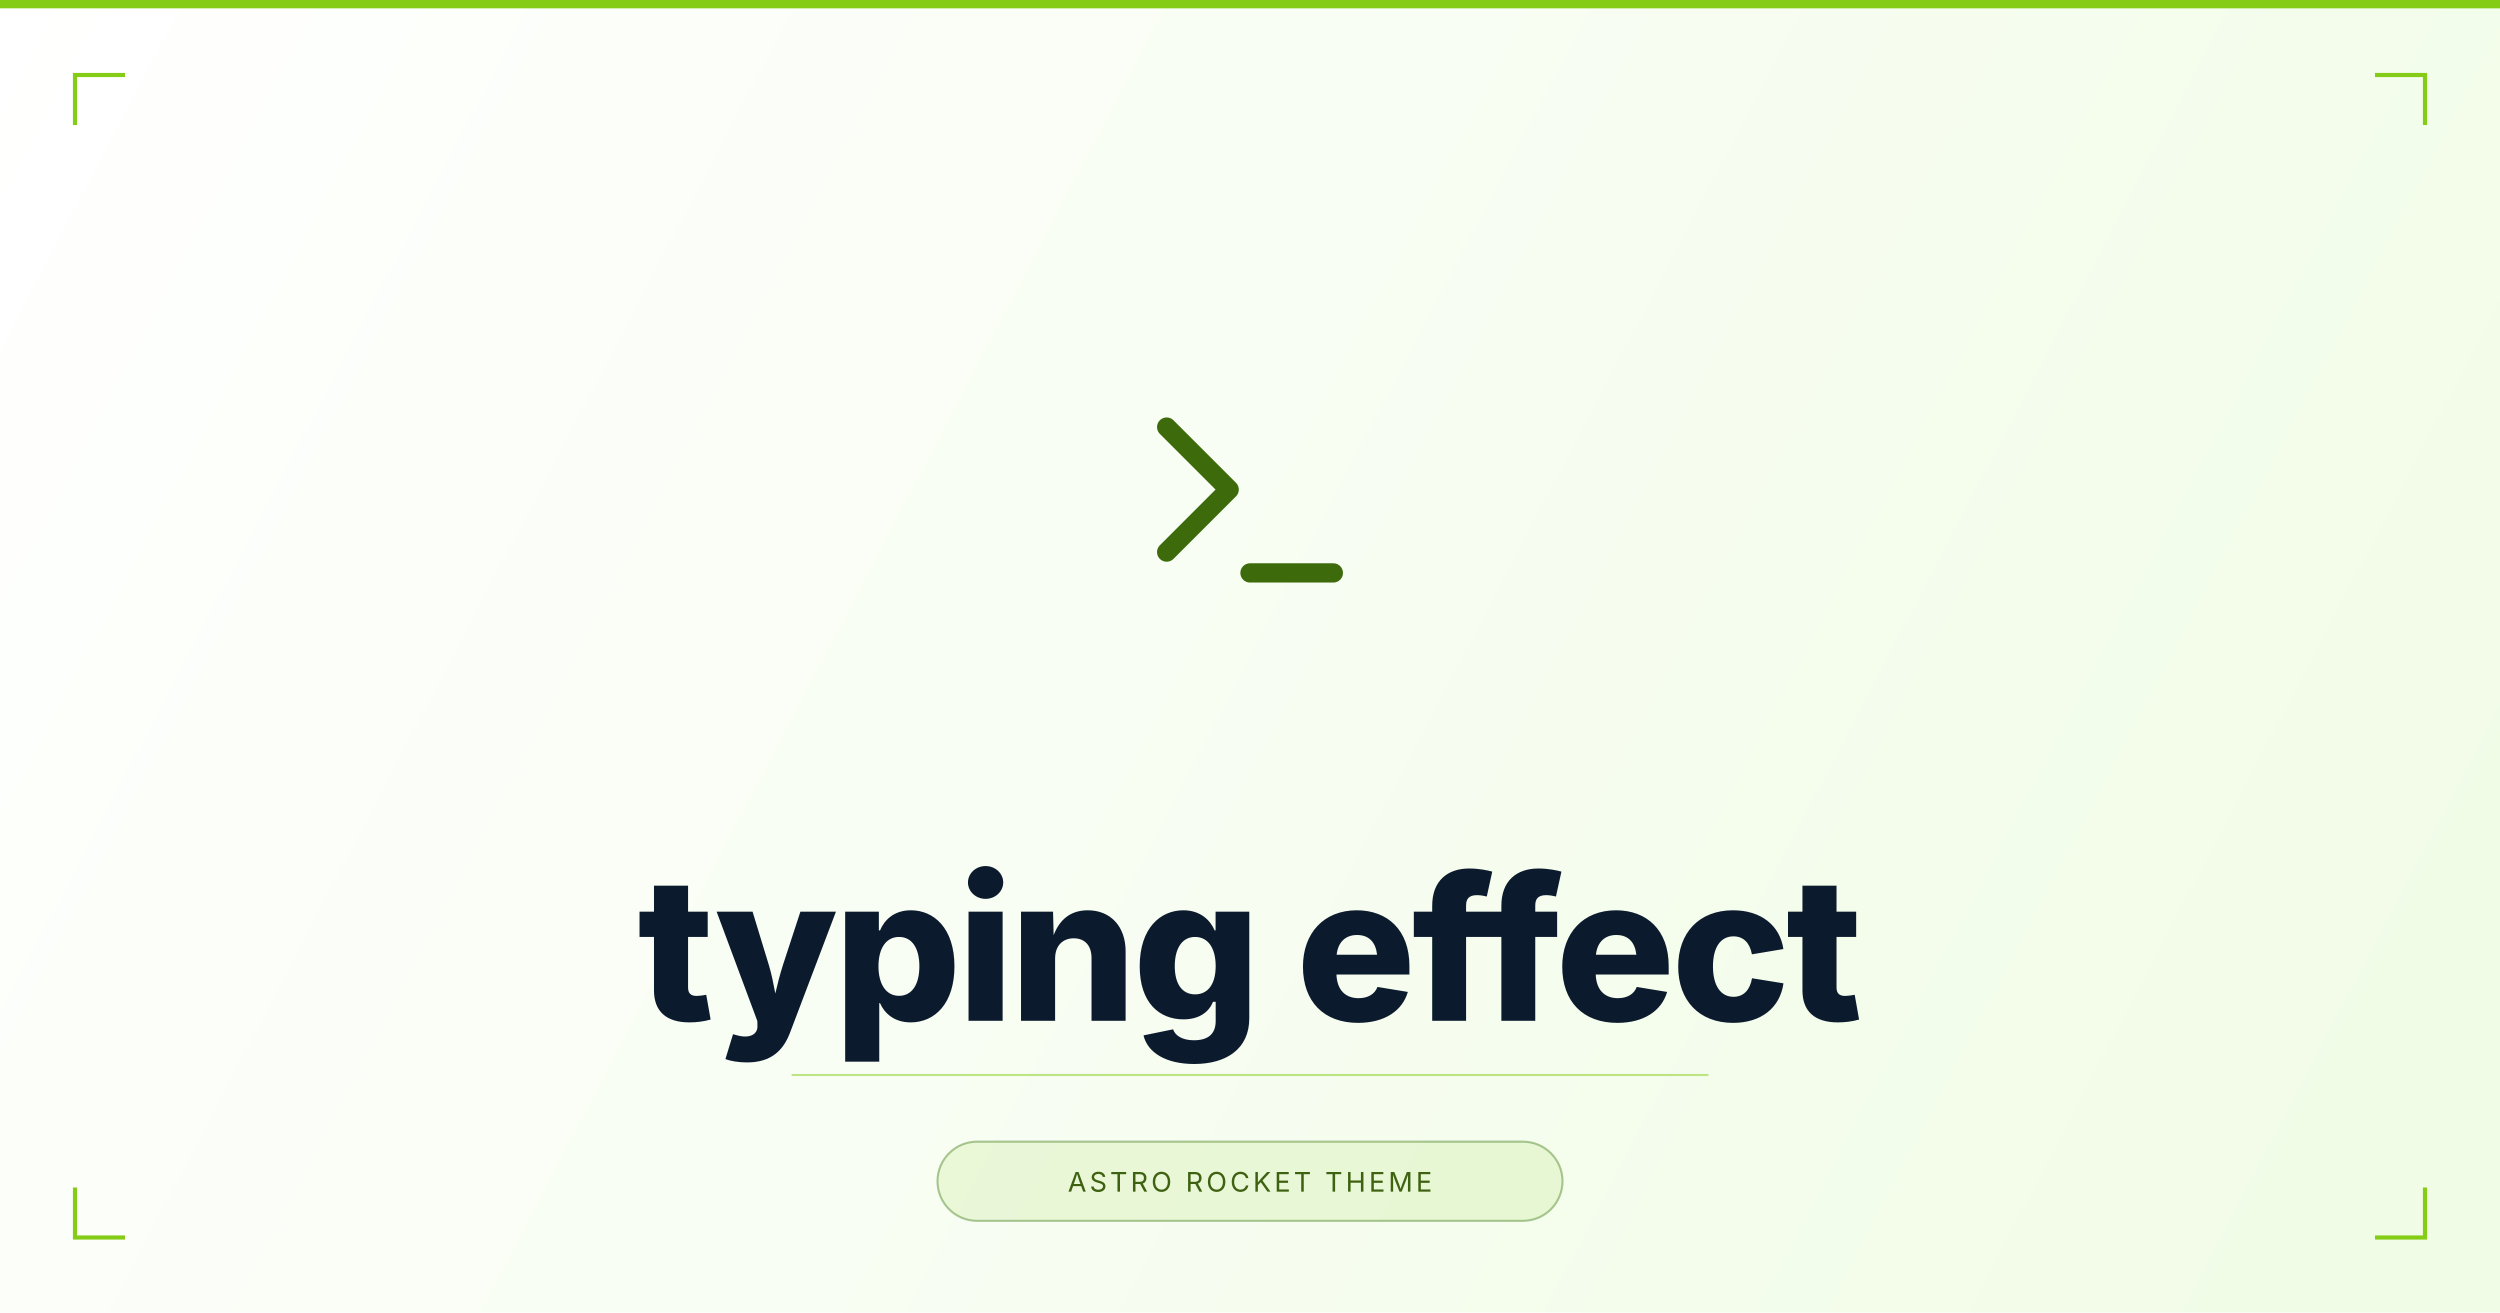
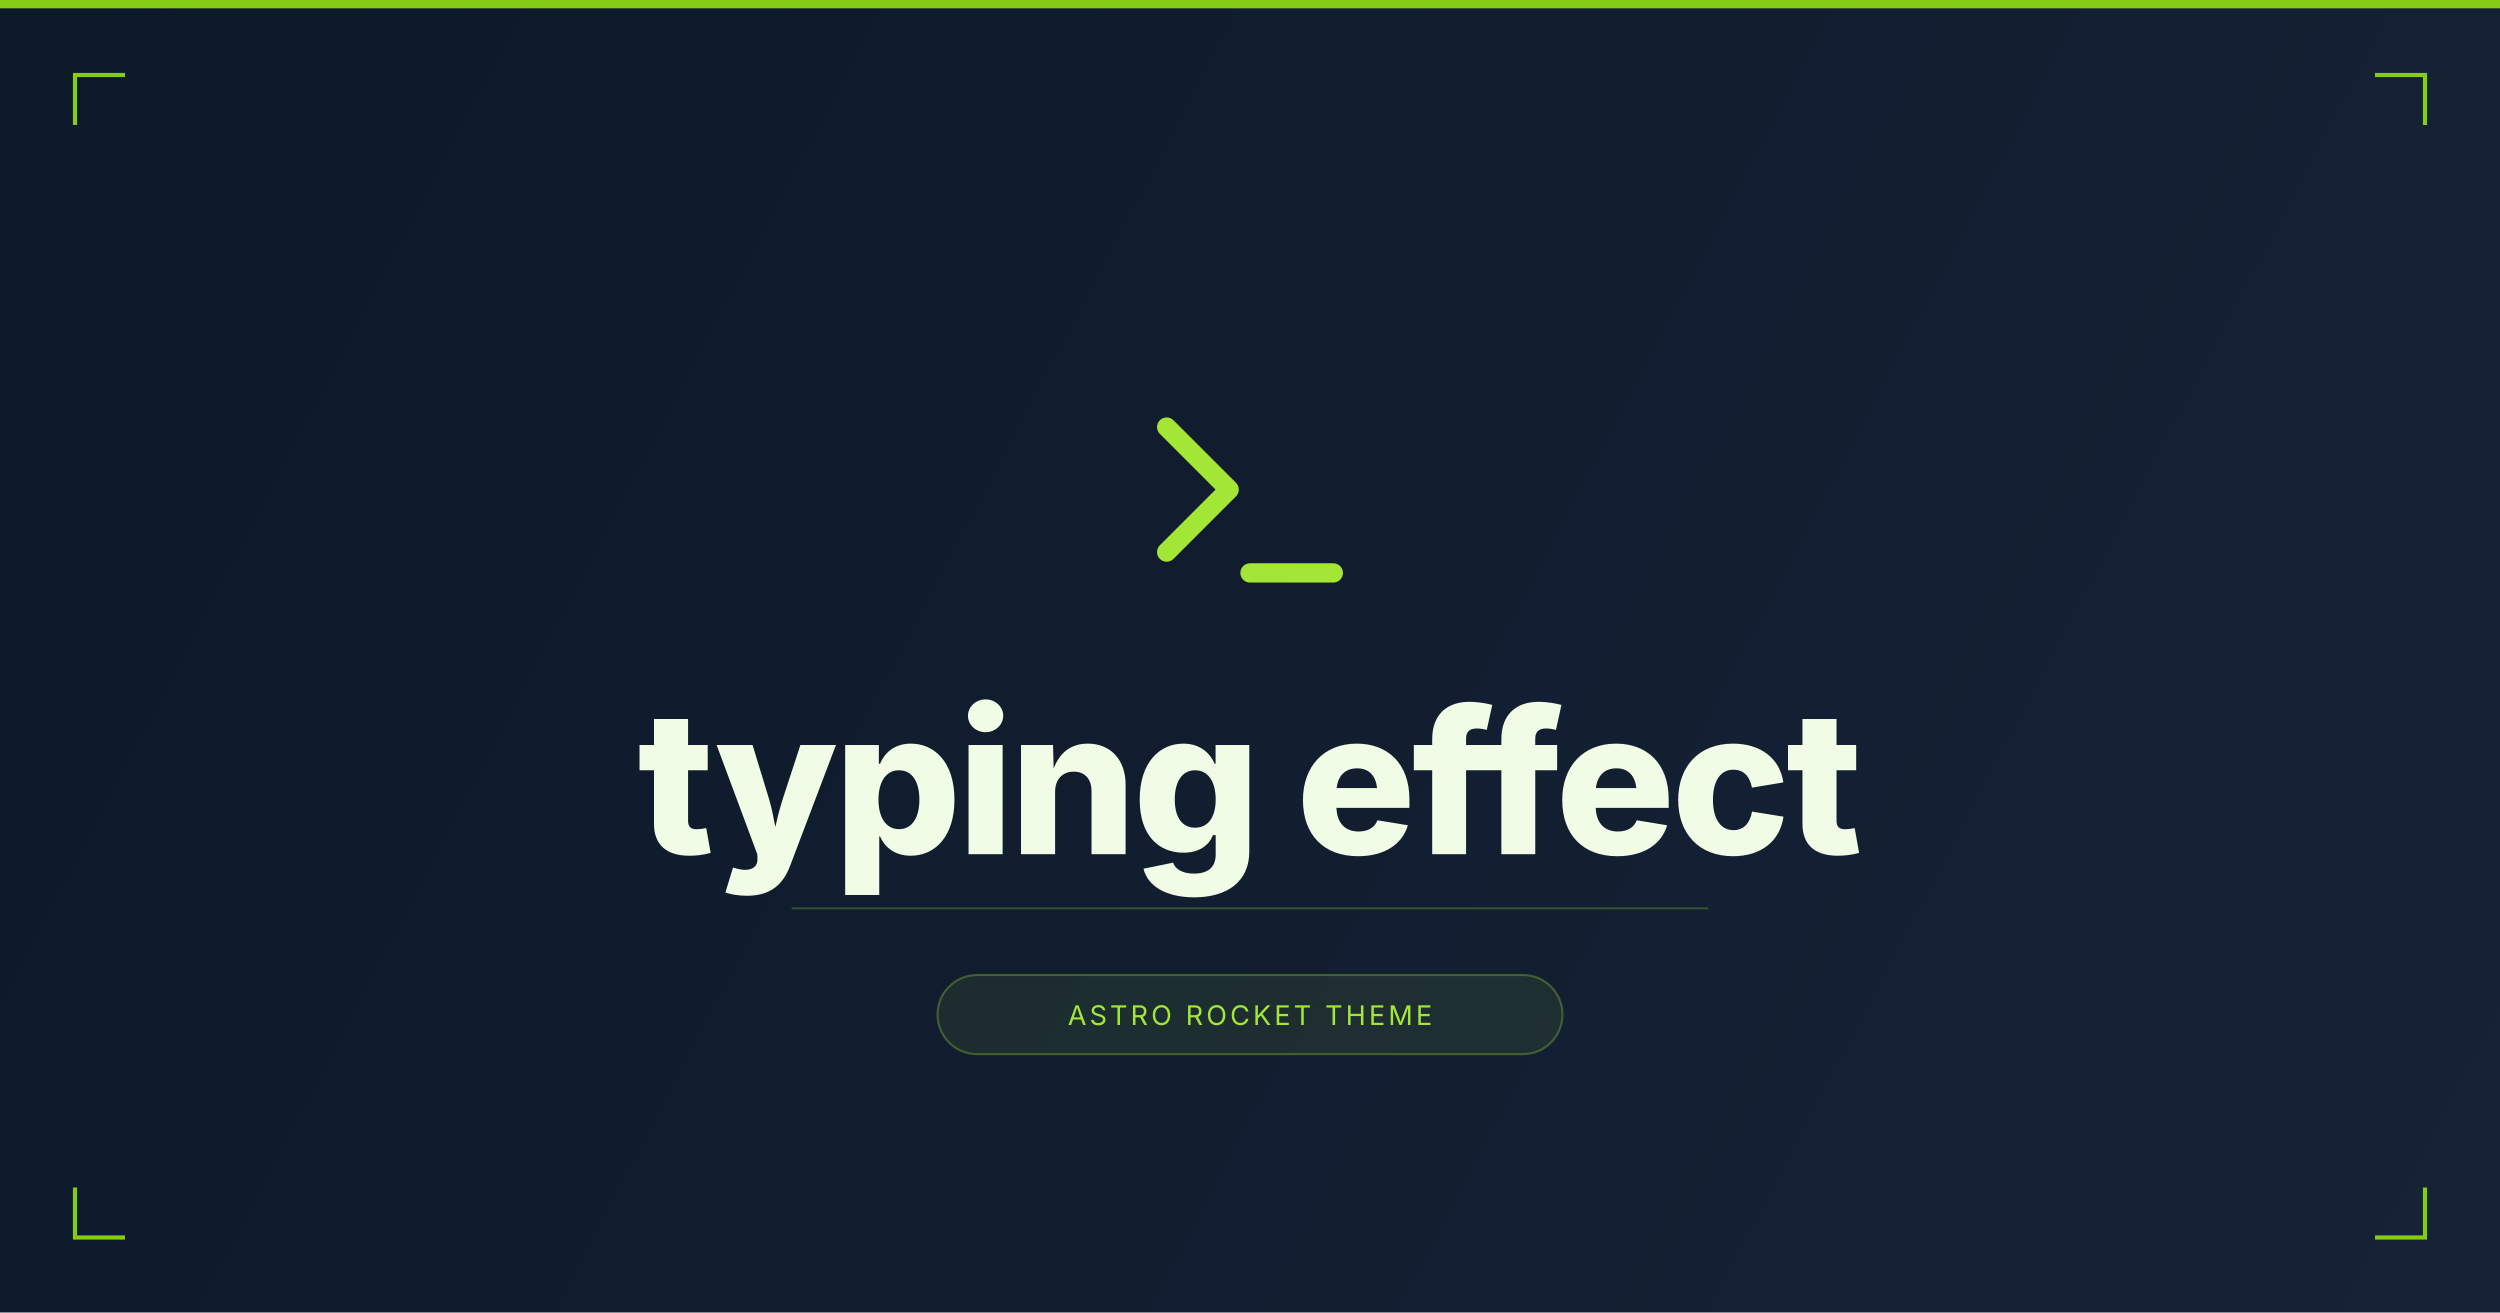
<svg xmlns="http://www.w3.org/2000/svg" width="1200" height="630" viewBox="0 0 1200 630" fill="none">
  <style>
    .bi-bd { display: none }
    html.dark .bi-bl { display: none }
    html.dark .bi-bd { display: block }
-     .bi-ic { stroke: #3d6b0c }
-     html.dark .bi-ic { stroke: #a3e635 }
-     .bi-tt { fill: #0c1a2e }
-     html.dark .bi-tt { fill: #f0fce5 }
-     .bi-sl { stroke: rgba(132,204,22,.5) }
-     html.dark .bi-sl { stroke: rgba(163,230,53,.25) }
-     .bi-bb { fill: rgba(132,204,22,.12); stroke: rgba(53,115,10,.4) }
-     html.dark .bi-bb { fill: rgba(163,230,53,.08); stroke: rgba(163,230,53,.3) }
-     .bi-bt { fill: #3f6212 }
-     html.dark .bi-bt { fill: #a3e635 }
+     .bi-ic { stroke: #a3e635 }
+     .bi-tt { fill: #f0fce5 }
+     .bi-sl { stroke: rgba(163,230,53,.25) }
+     .bi-bb { fill: rgba(163,230,53,.08); stroke: rgba(163,230,53,.3) }
+     .bi-bt { fill: #a3e635 }
    .bi-cr { stroke: #84cc16 }
  </style>
  <defs>
    <linearGradient id="hte-bl" x1="0" y1="0" x2="1200" y2="630" gradientUnits="userSpaceOnUse">
-       <stop offset="0%" stop-color="#ffffff" />
-       <stop offset="100%" stop-color="#f0fce5" />
+       <stop offset="0%" stop-color="#0c1929" />
+       <stop offset="100%" stop-color="#162236" />
    </linearGradient>
    <linearGradient id="hte-bd" x1="0" y1="0" x2="1200" y2="630" gradientUnits="userSpaceOnUse">
      <stop offset="0%" stop-color="#0c1929" />
      <stop offset="100%" stop-color="#162236" />
    </linearGradient>
  </defs>
  <rect width="1200" height="630" fill="url(#hte-bl)" class="bi-bl" />
  <rect width="1200" height="630" fill="url(#hte-bd)" class="bi-bd" />
  <rect x="0" y="0" width="1200" height="4" fill="#84cc16" />
  <g transform="translate(540, 180) scale(5)" stroke="#3d6b0c" stroke-width="1.85" stroke-linecap="round" stroke-linejoin="round" fill="none" class="bi-ic">
    <polyline points="4 17 10 11 4 5" />
    <line x1="12" x2="20" y1="19" y2="19" />
  </g>
-   <text x="600" y="490" font-family="'Outfit Variable', 'Outfit', -apple-system, BlinkMacSystemFont, 'Segoe UI', sans-serif" font-size="96" font-weight="800" fill="#0c1a2e" text-anchor="middle" letter-spacing="-2" class="bi-tt">typing effect</text>
-   <line x1="380" y1="516" x2="820" y2="516" stroke="rgba(132,204,22,0.5)" stroke-width="1" class="bi-sl" />
-   <rect x="450" y="548" width="300" height="38" rx="19" fill="rgba(132,204,22,0.12)" stroke="rgba(53,115,10,0.4)" stroke-width="1" class="bi-bb" />
-   <text x="600" y="572" font-family="'Outfit Variable', 'Outfit', -apple-system, BlinkMacSystemFont, 'Segoe UI', sans-serif" font-size="13" fill="#3f6212" text-anchor="middle" letter-spacing="1.5" class="bi-bt">ASTRO ROCKET THEME</text>
+   <text x="600" y="410" font-family="'Outfit Variable', 'Outfit', -apple-system, BlinkMacSystemFont, 'Segoe UI', sans-serif" font-size="96" font-weight="800" fill="#0c1a2e" text-anchor="middle" letter-spacing="-2" class="bi-tt">typing effect</text>
+   <line x1="380" y1="436" x2="820" y2="436" stroke="rgba(132,204,22,0.5)" stroke-width="1" class="bi-sl" />
+   <rect x="450" y="468" width="300" height="38" rx="19" fill="rgba(132,204,22,0.12)" stroke="rgba(53,115,10,0.4)" stroke-width="1" class="bi-bb" />
+   <text x="600" y="492" font-family="'Outfit Variable', 'Outfit', -apple-system, BlinkMacSystemFont, 'Segoe UI', sans-serif" font-size="13" fill="#3f6212" text-anchor="middle" letter-spacing="1.5" class="bi-bt">ASTRO ROCKET THEME</text>
  <path d="M 36 60 L 36 36 L 60 36" stroke-width="2" fill="none" class="bi-cr" />
  <path d="M 1140 36 L 1164 36 L 1164 60" stroke-width="2" fill="none" class="bi-cr" />
  <path d="M 36 570 L 36 594 L 60 594" stroke-width="2" fill="none" class="bi-cr" />
  <path d="M 1140 594 L 1164 594 L 1164 570" stroke-width="2" fill="none" class="bi-cr" />
</svg>
